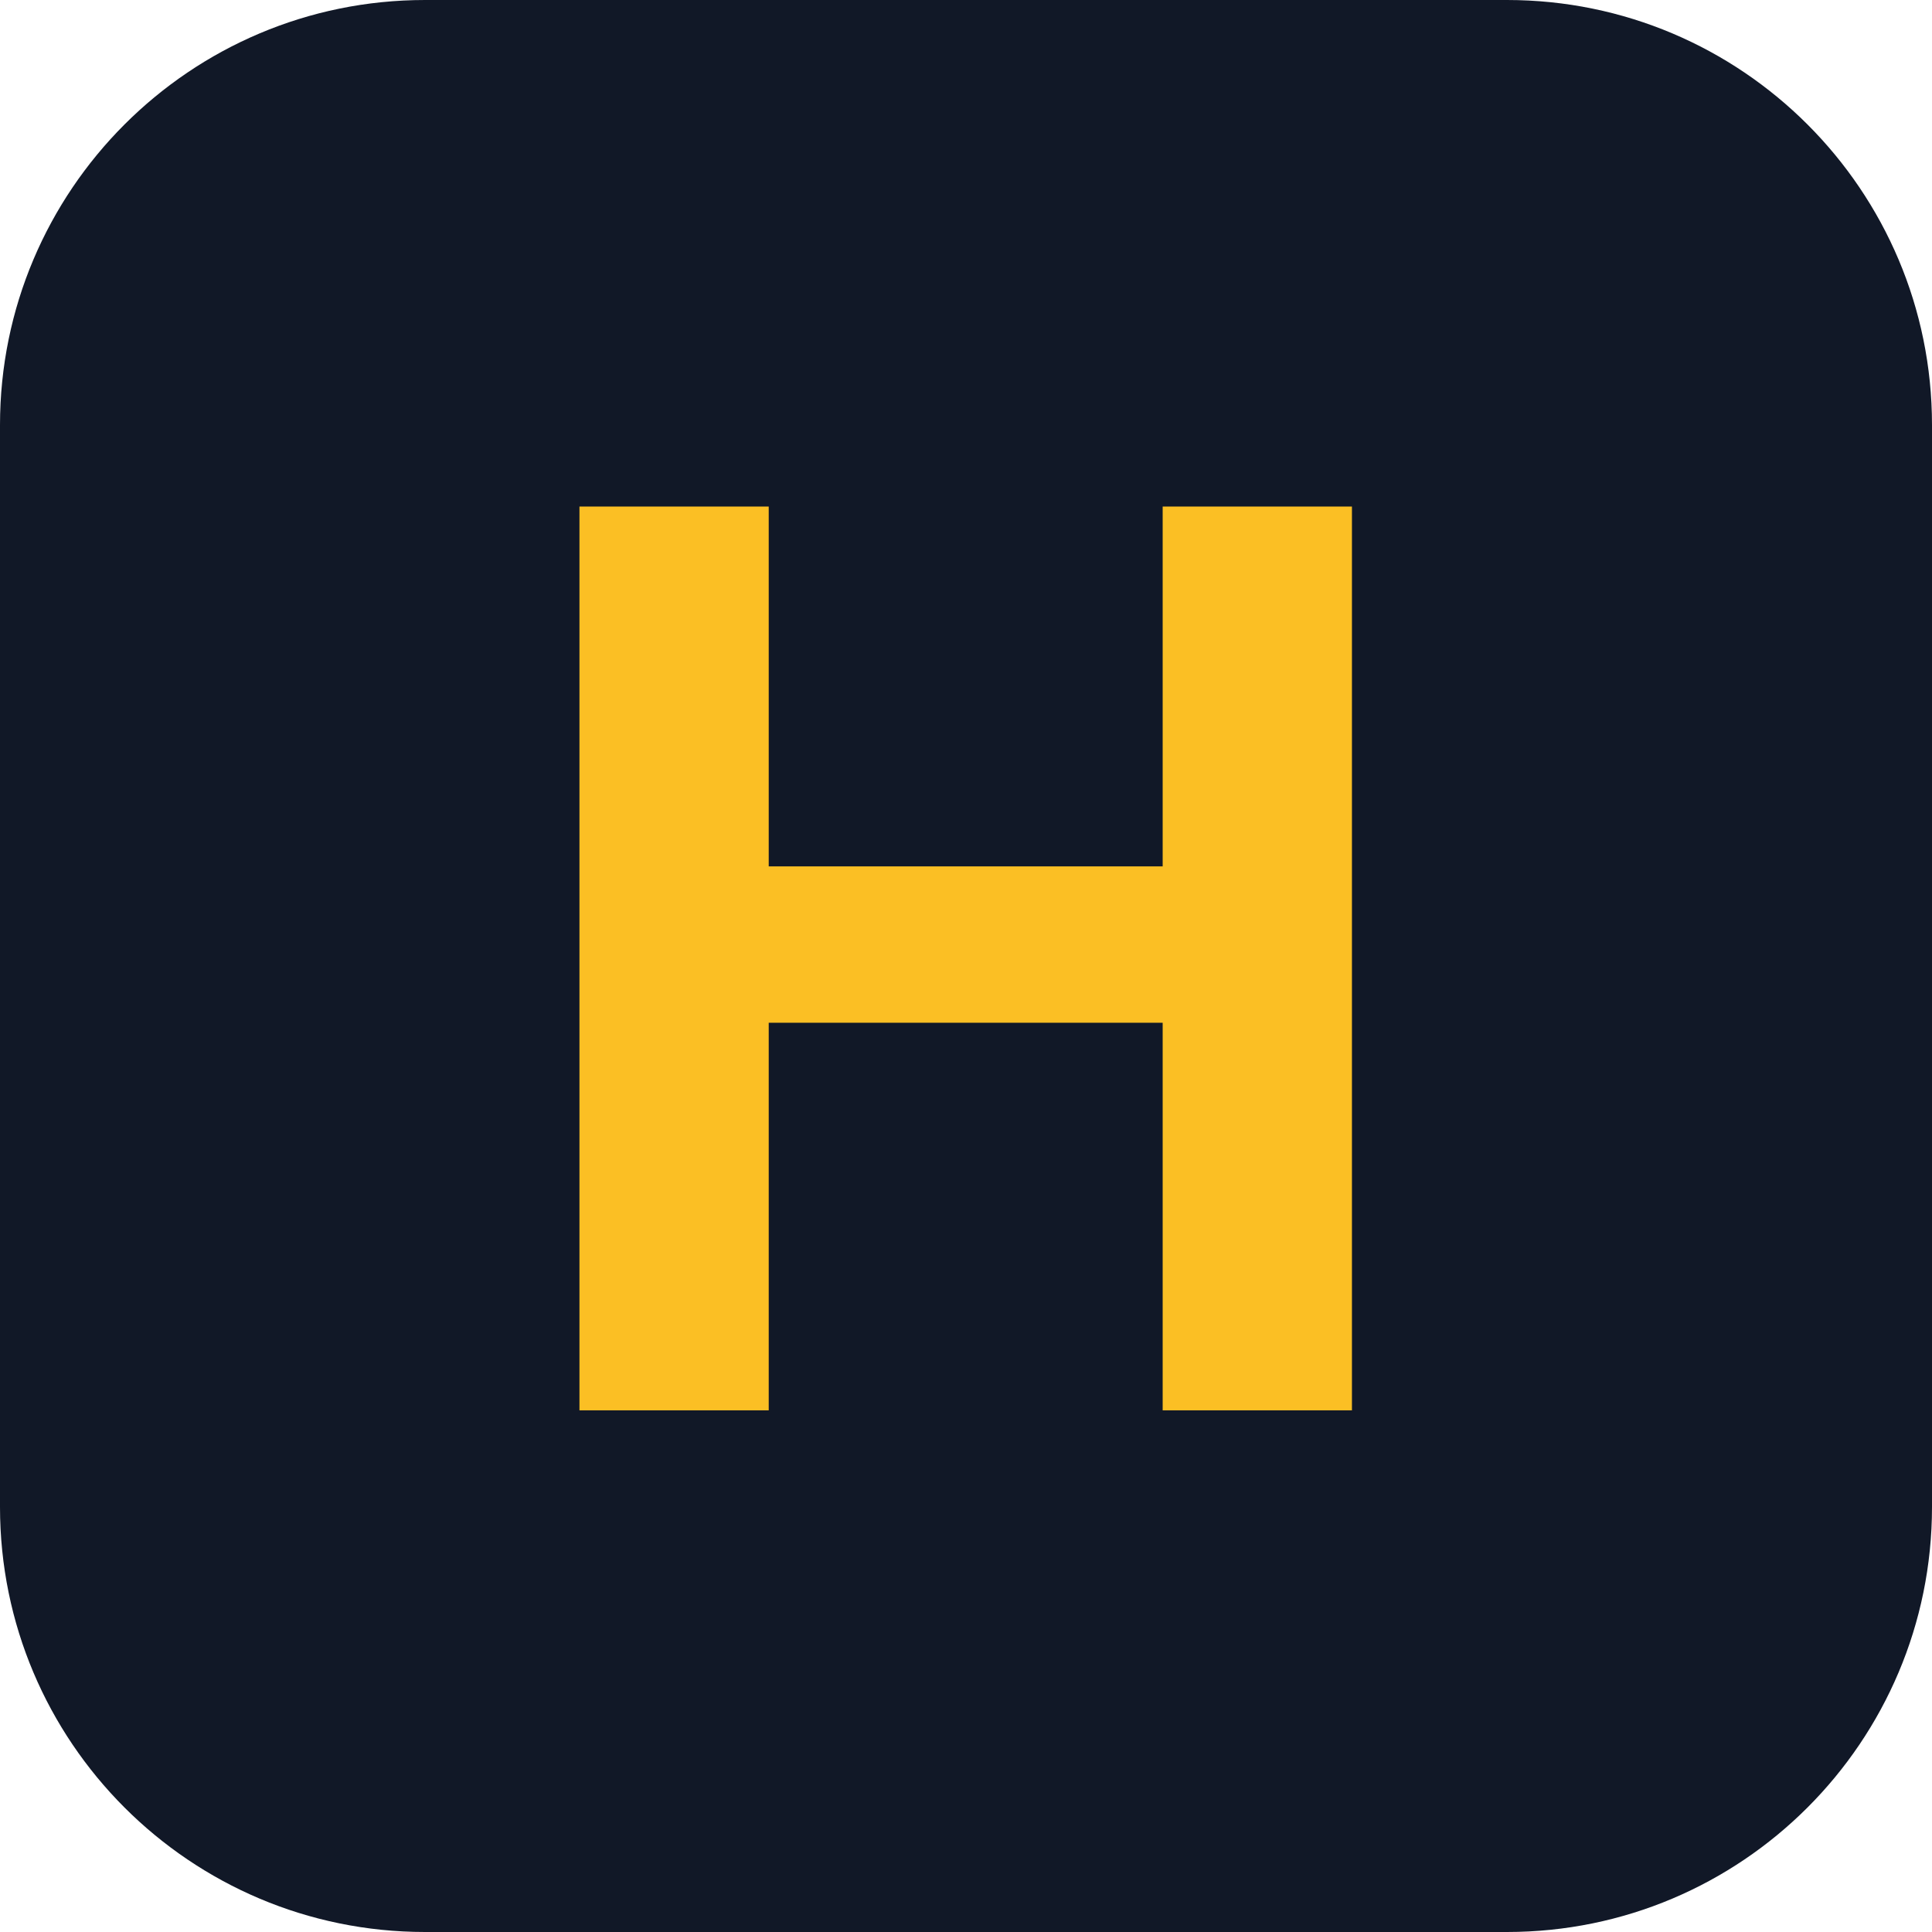
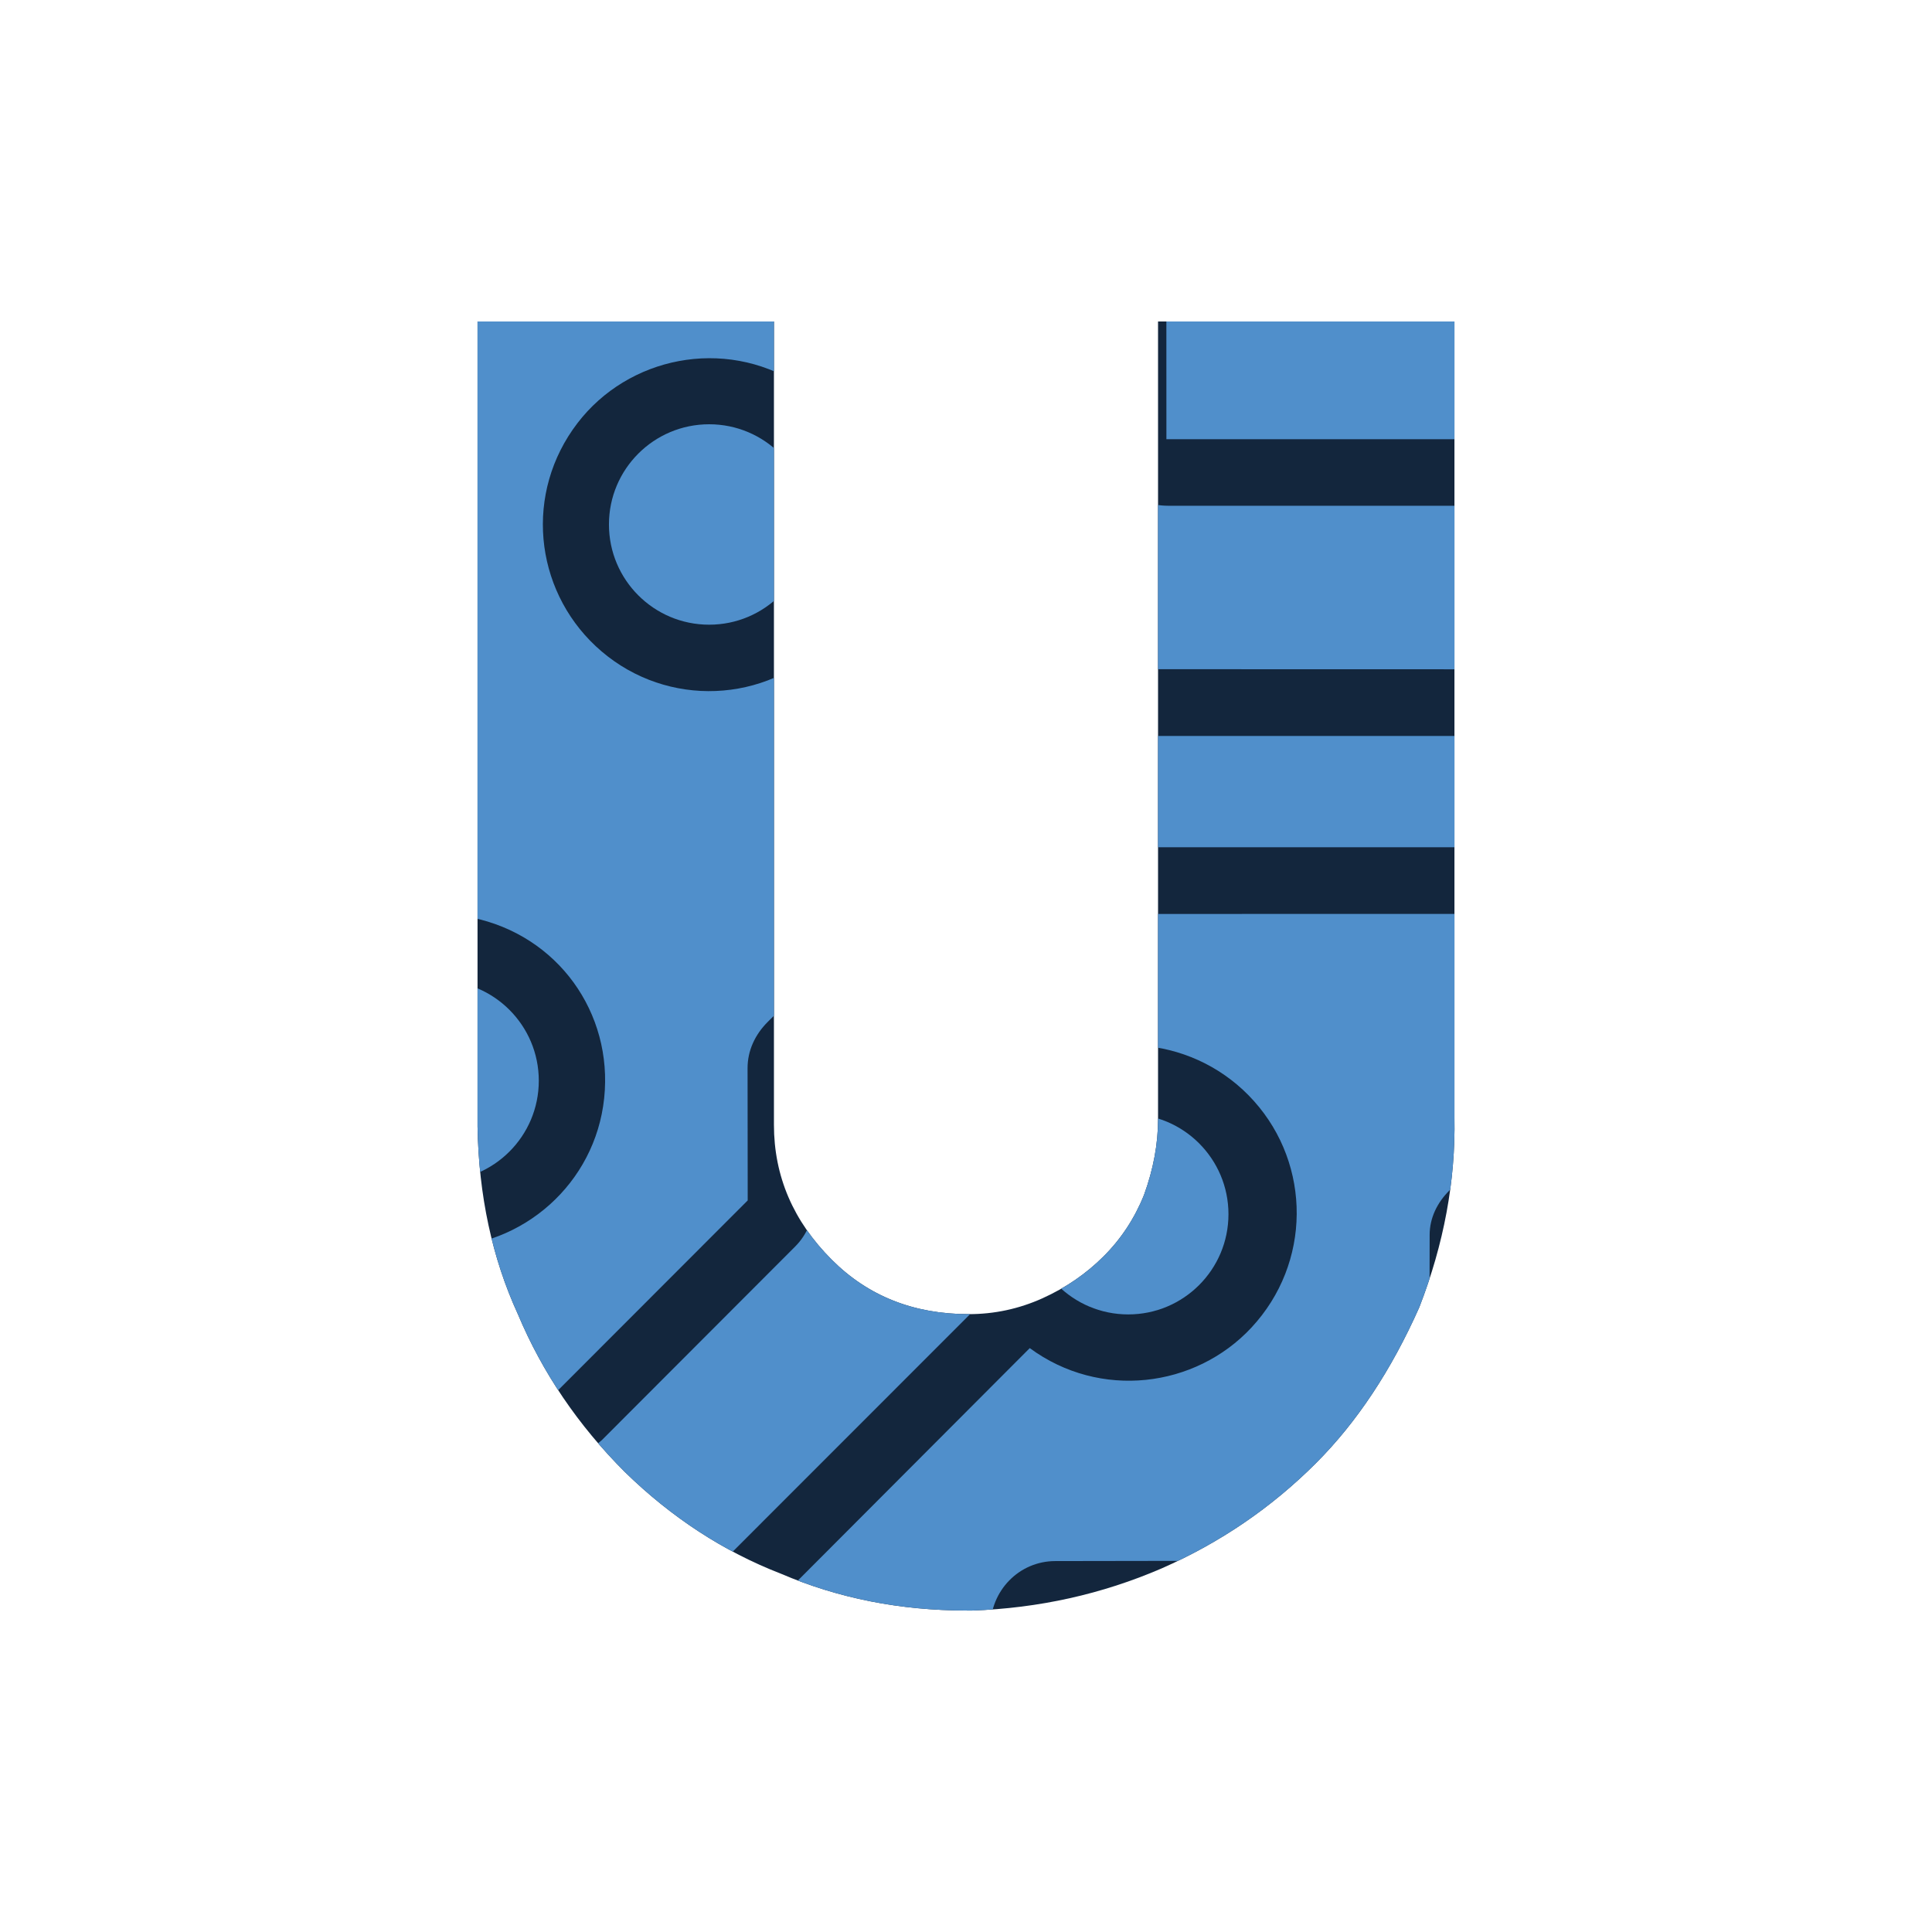
- <svg xmlns="http://www.w3.org/2000/svg" viewBox="0 0 100 100">
-   <rect width="100" height="100" rx="22" fill="#111827" />
-   <text x="50" y="73" font-family="Arial Black, Arial, sans-serif" font-weight="900" font-size="68" text-anchor="middle" fill="#FBBF24">H</text>
+ <svg xmlns="http://www.w3.org/2000/svg" id="Camada_1" data-name="Camada 1" viewBox="0 0 1000 1000">
+   <defs>
+     <style>
+       .cls-1 {
+         fill: #508fcb;
+       }
+ 
+       .cls-2 {
+         fill: #13263d;
+       }
+ 
+       .cls-3 {
+         clip-path: url(#clippath);
+       }
+     </style>
+     <clipPath id="clippath">
+       <path class="cls-2" d="M500.43,833.61c-34.49,0-66.58-6.35-96.22-19.06-29.66-11.49-56.6-29.05-80.79-52.65-24.21-24.2-42.67-51.43-55.37-81.7-13.32-29.05-20.28-61.42-20.88-97.14V166.39h153.42v415.77c0,26.64,9.99,49.93,29.96,69.9,18.75,18.77,42.36,28.14,70.81,28.14,13.3,0,26.01-2.72,38.13-8.17,12.1-5.45,22.69-12.71,31.77-21.79,9.08-9.08,16.03-19.66,20.88-31.77,4.84-13.3,7.26-26.33,7.26-39.04V166.39h153.42v412.14c.6,32.68-5.45,65.36-18.16,98.04-14.52,32.68-32.38,59.62-53.56,80.79-23.01,23.01-49.63,41.16-79.89,54.47-30.86,13.32-63.55,20.58-98.04,21.79h-2.72Z" />
+     </clipPath>
+   </defs>
+   <path class="cls-2" d="M500.43,833.61c-34.49,0-66.58-6.35-96.22-19.06-29.66-11.49-56.6-29.05-80.79-52.65-24.21-24.2-42.67-51.43-55.37-81.7-13.32-29.05-20.28-61.42-20.88-97.14V166.39h153.42v415.77c0,26.64,9.99,49.93,29.96,69.9,18.75,18.77,42.36,28.14,70.81,28.14,13.3,0,26.01-2.72,38.13-8.17,12.1-5.45,22.69-12.71,31.77-21.79,9.08-9.08,16.03-19.66,20.88-31.77,4.84-13.3,7.26-26.33,7.26-39.04V166.39h153.42v412.14c.6,32.68-5.45,65.36-18.16,98.04-14.52,32.68-32.38,59.62-53.56,80.79-23.01,23.01-49.63,41.16-79.89,54.47-30.86,13.32-63.55,20.58-98.04,21.79h-2.72Z" />
+   <g class="cls-3">
+     <g>
+       <path class="cls-1" d="M445,308.41c18.99-40.52,4.04-87.12-32.09-109.83-38.35-24.11-87.75-13.85-113.99,20.4-27.6,36.02-22.48,85.61,9.42,115.47,32.98,30.86,83.48,30.91,116.42.9l47.41,34.89c9.03,6.64,18.94,10.67,31.24,10.67l425.07.06-.19,57.52-426.73.07c-10.11,0-18,4.23-24.51,10.73l-79.76,79.74c-6.35,6.35-10.36,14.62-10.35,23.84l.07,68.47-98.98,99.08-93.76.24c-19.69.05-34.77,15.22-34.77,35.35v252.33s-42.94.09-42.94.09c-47.78.1-86.28-38.22-86.28-86.69V197.04c0-49.41,39.78-87.08,88.45-86.7l22.12.17-.14,172.38c-.01,14.51,5.91,26.17,15.02,36.53l53.76,61.14.42,94.38c-44.44,9.21-73.26,49.6-68.6,93.78,4.54,43.04,41.39,76.94,85.9,76.86,43.43-.08,80.87-32.99,85.51-77.17s-24.04-84.34-68.41-93.47l-.16-88.3c-.03-14.69-6.11-27.74-16.35-37.79l-52.38-59.79-.3-178.77,394.2.02.13,116.62c.02,19.63,15.32,34.85,35.28,34.85h323.67s-.05,84.68-.05,84.68l-429.97-.11-53.39-37.94Z" />
+       <path class="cls-1" d="M928.46,195.23l-.24,32.09-324.49.02-.04-117.05,236.01.07c48.37-.98,87.24,35.99,88.77,84.86Z" />
+       <path class="cls-1" d="M928.37,922.15c-.21,47.83-38.4,86.26-86.28,86.25h-59.86s0-133.85,0-133.85h146.08s.06,47.59.06,47.59Z" />
+       <circle class="cls-1" cx="367.06" cy="271.47" r="51.87" />
+       <circle class="cls-1" cx="227.01" cy="559.38" r="51.87" />
+       <g>
+         <path class="cls-1" d="M363.74,882.06c-.03-11.67,4.59-19.8,12.27-26.93l156.99-157.35c36.38,26.77,85.68,20.57,114.7-10.58,31.12-33.39,31.03-84.15,1.34-117.3-29.52-32.96-79.06-38.41-114.81-12.95-36.31,25.86-48.24,75.01-24.36,115.51l-159.32,159.38c-13.68,13.42-20.66,30.03-21.29,49.27l.05,127.32h-135.44s-.02-253.44-.02-253.44l93.32.07c9.46,0,17.42-3.57,24.35-9.66l100.09-100.23c6.2-6.21,9.47-14.47,9.51-23.19l.29-68.71,80.34-80.19,426.52-.08.09,52.71-73.42-.06c-9.86,0-18.37,4.11-25.13,10.88l-79.71,79.76c-6.1,6.1-10.11,14.03-10.12,22.91l-.11,69.28-99.02,99.38-94.65.15c-18.73.03-33.57,15.32-33.57,34.25v166.21s-148.88,0-148.88,0v-126.38Z" />
+         <path class="cls-1" d="M547.01,1008.46l-.04-166.04,92.03-.1c10.21-.01,19.21-3.61,26.36-10.76l98.01-98.01c7.63-7.43,10.95-16.7,10.95-27.36v-65.7s80.08-80.13,80.08-80.13l74-.28v279.98s-144.55-.01-144.55-.01c-19.93-.16-35.45,14.56-36.12,34.55l.13,133.86-200.85.02Z" />
+         <circle class="cls-1" cx="583.98" cy="628.47" r="51.87" />
+       </g>
+     </g>
+   </g>
</svg>
